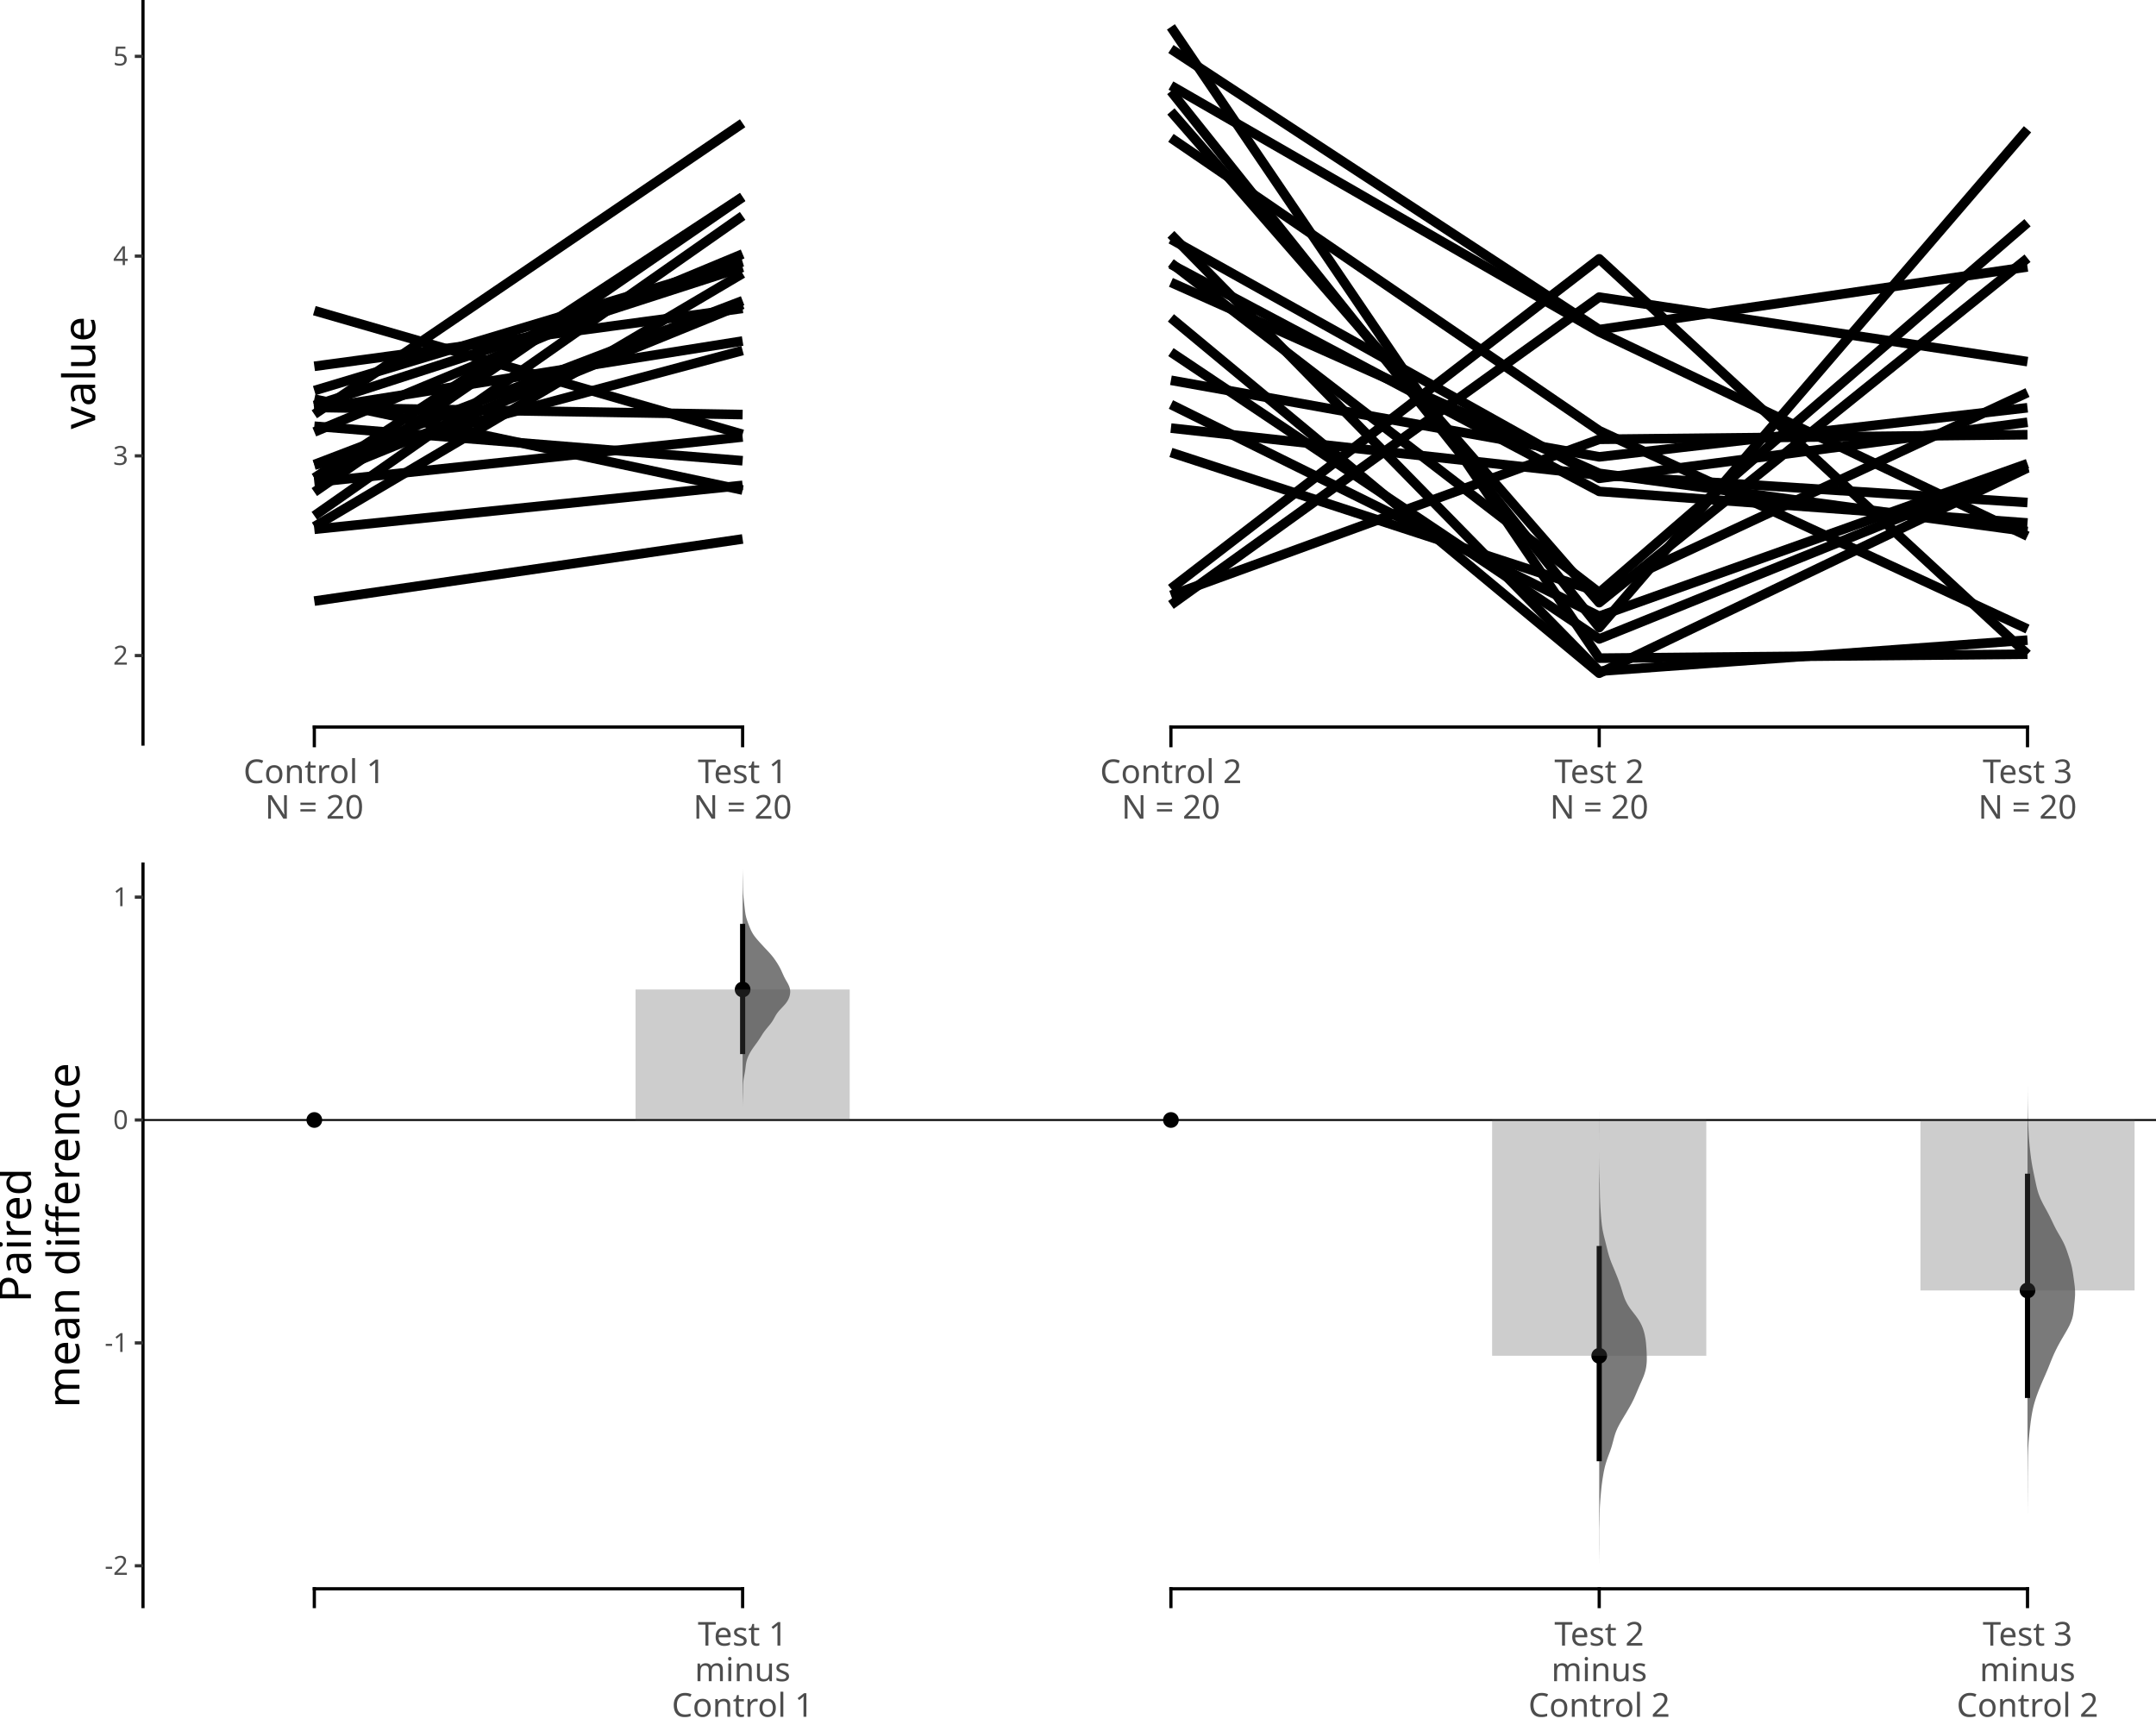
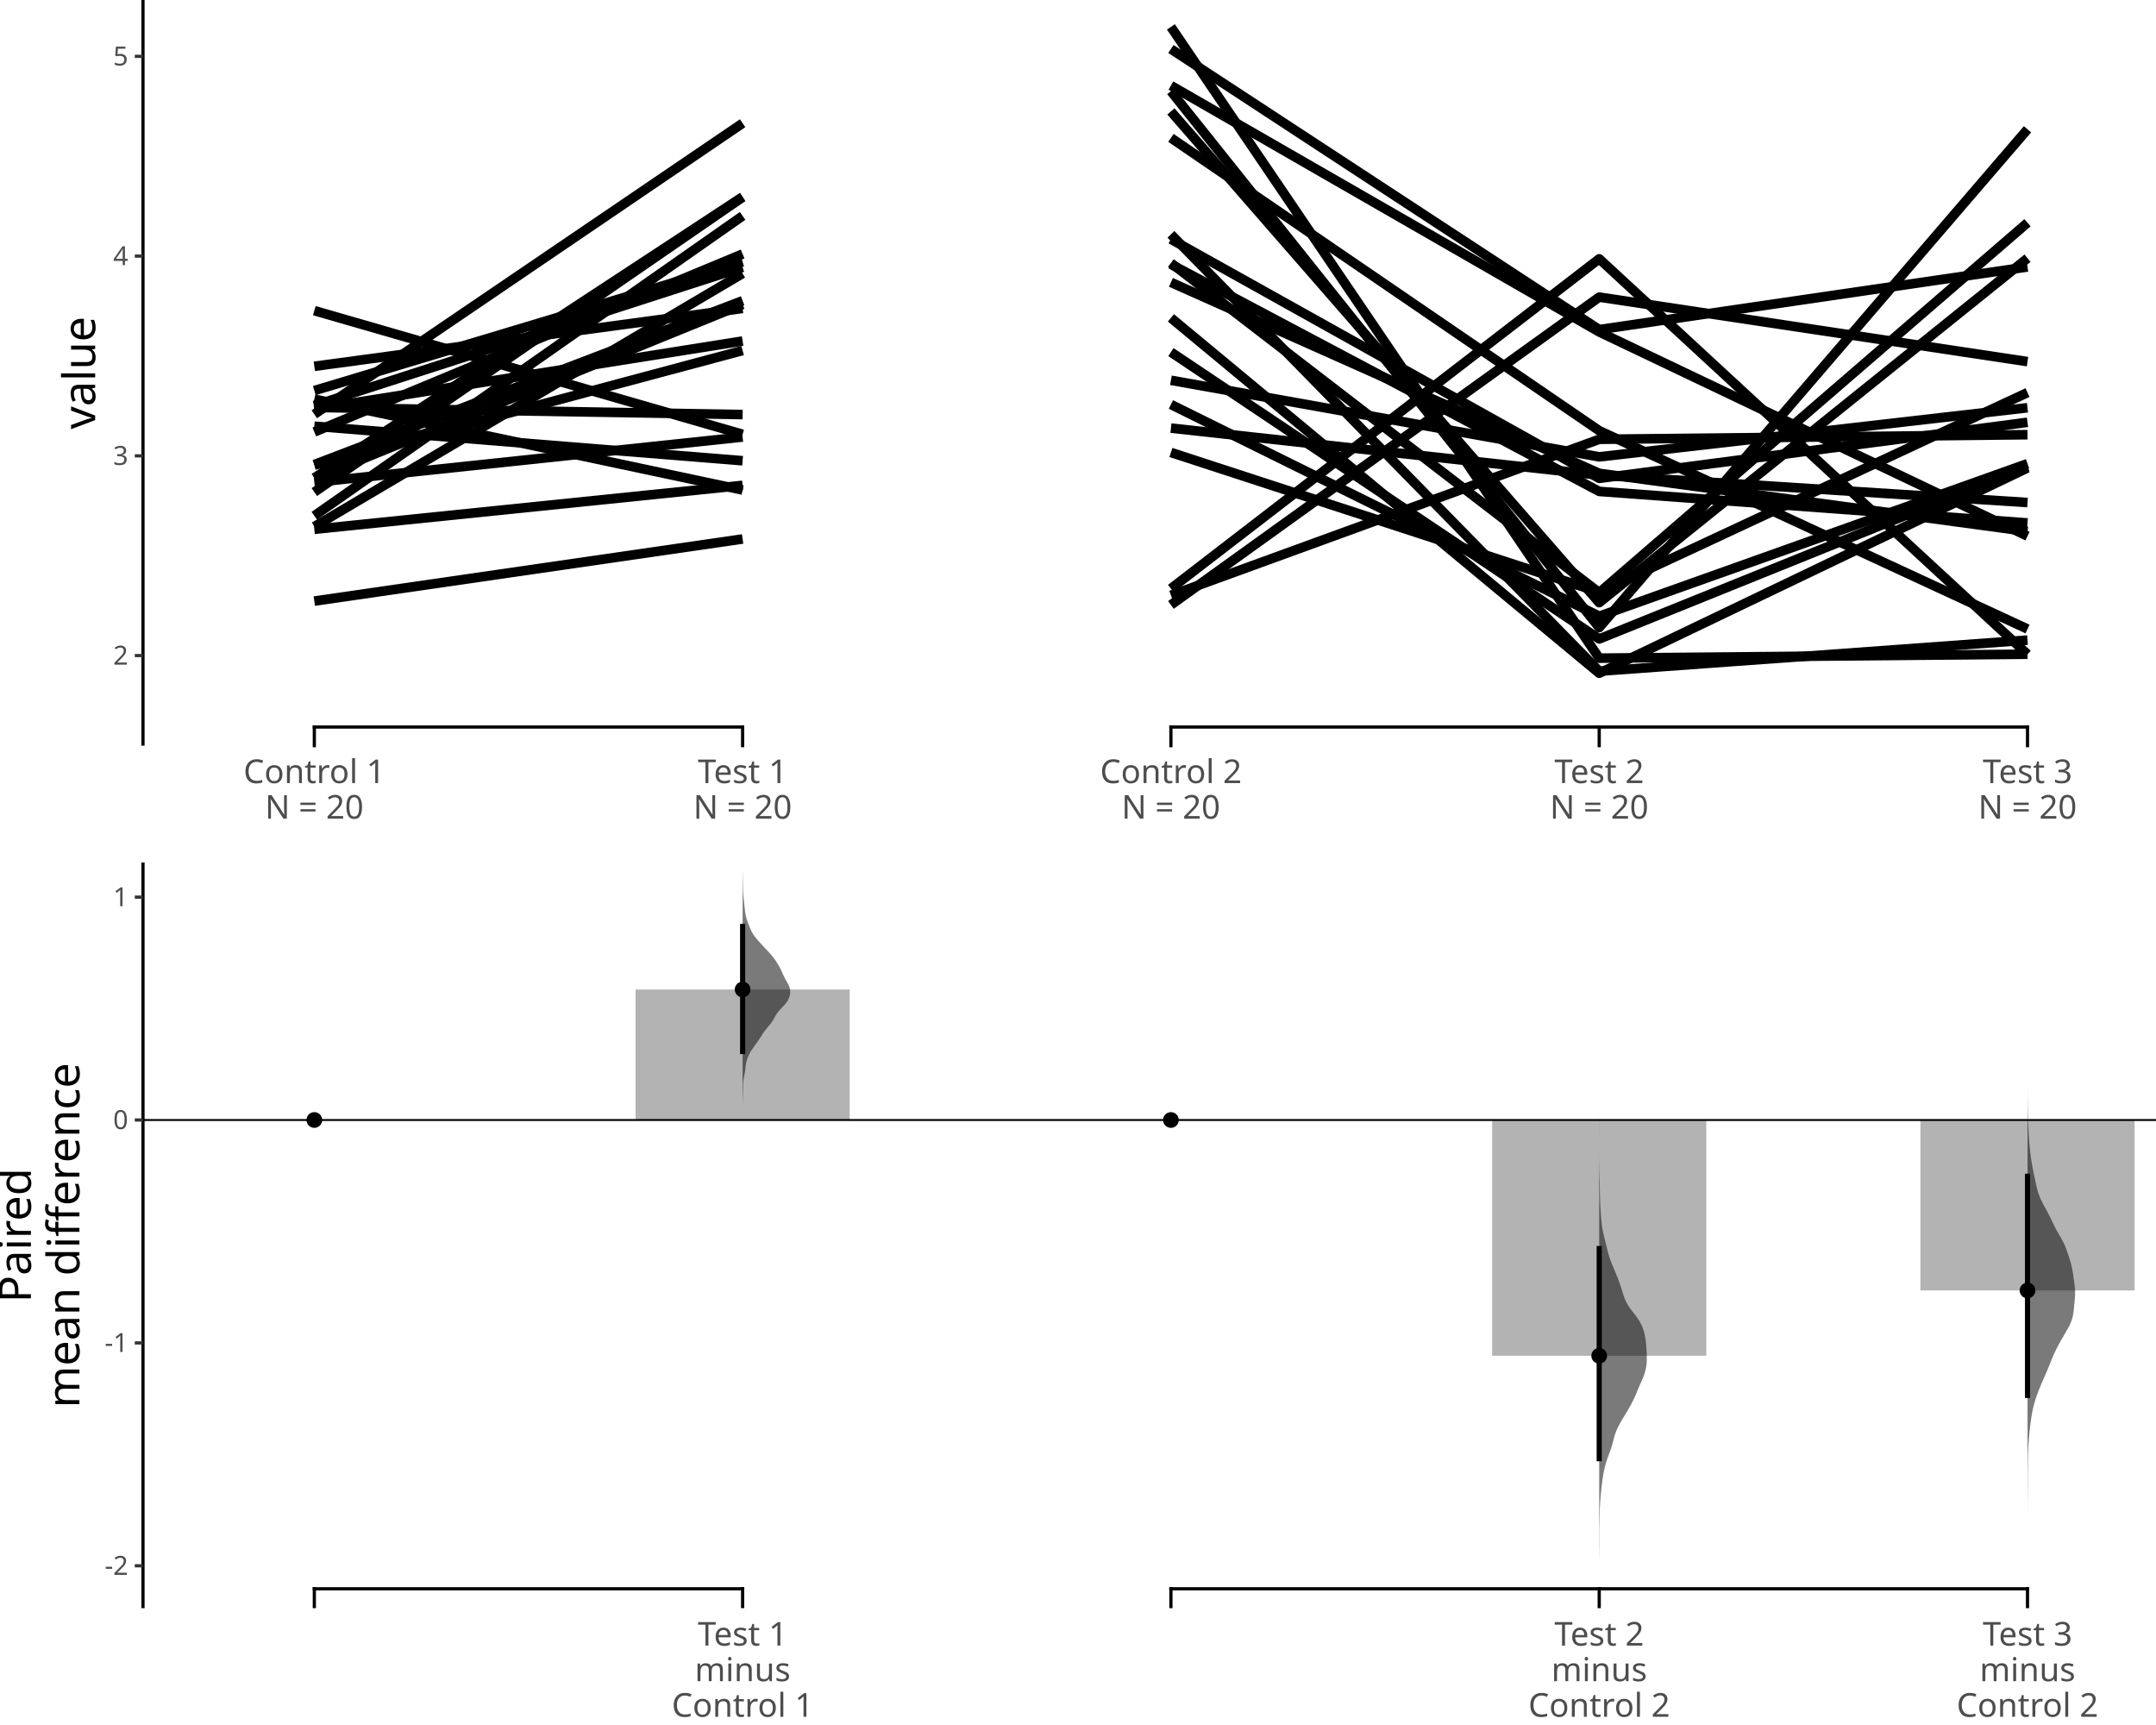
<svg xmlns="http://www.w3.org/2000/svg" class="svglite" data-engine-version="2.0" width="720.00pt" height="576.00pt" viewBox="0 0 720.00 576.00">
  <defs>
    <style type="text/css">
    .svglite line, .svglite polyline, .svglite polygon, .svglite path, .svglite rect, .svglite circle {
      fill: none;
      stroke: #000000;
      stroke-linecap: round;
      stroke-linejoin: round;
      stroke-miterlimit: 10.00;
    }
  </style>
  </defs>
  <rect width="100%" height="100%" style="stroke: none; fill: #FFFFFF;" />
  <defs>
    <clipPath id="cpMC4wMHw3MjAuMDB8MC4wMHw1NzYuMDA=">
      <rect x="0.00" y="0.00" width="720.00" height="576.00" />
    </clipPath>
  </defs>
  <g clip-path="url(#cpMC4wMHw3MjAuMDB8MC4wMHw1NzYuMDA=)">
</g>
  <defs>
    <clipPath id="cpMC4wMHw3MjAuMDB8MC4wMHwyODguMDA=">
      <rect x="0.00" y="0.00" width="720.00" height="288.00" />
    </clipPath>
  </defs>
  <g clip-path="url(#cpMC4wMHw3MjAuMDB8MC4wMHwyODguMDA=)">
    <rect x="-0" y="0.00" width="720.00" height="288.00" style="stroke-width: 1.07; stroke: #FFFFFF; fill: #FFFFFF;" />
  </g>
  <g clip-path="url(#cpMC4wMHw3MjAuMDB8MC4wMHw1NzYuMDA=)">
    <rect x="47.75" y="-0" width="672.25" height="248.99" style="stroke-width: 1.07; stroke: none; fill: #FFFFFF;" />
    <polyline points="104.97,136.59 248.00,113.87 " style="stroke-width: 3.20; stroke-linecap: butt;" />
    <polyline points="104.97,133.28 248.00,163.63 " style="stroke-width: 3.20; stroke-linecap: butt;" />
    <polyline points="104.97,155.12 248.00,100.41 " style="stroke-width: 3.20; stroke-linecap: butt;" />
    <polyline points="104.97,164.31 248.00,65.84 " style="stroke-width: 3.20; stroke-linecap: butt;" />
    <polyline points="104.97,136.05 248.00,138.43 " style="stroke-width: 3.20; stroke-linecap: butt;" />
    <polyline points="104.97,200.71 248.00,179.97 " style="stroke-width: 3.20; stroke-linecap: butt;" />
    <polyline points="104.97,135.40 248.00,89.25 " style="stroke-width: 3.20; stroke-linecap: butt;" />
    <polyline points="104.97,159.58 248.00,65.73 " style="stroke-width: 3.20; stroke-linecap: butt;" />
    <polyline points="104.97,159.79 248.00,101.63 " style="stroke-width: 3.20; stroke-linecap: butt;" />
    <polyline points="104.97,176.73 248.00,162.07 " style="stroke-width: 3.20; stroke-linecap: butt;" />
    <polyline points="104.97,155.31 248.00,117.04 " style="stroke-width: 3.20; stroke-linecap: butt;" />
    <polyline points="104.97,103.73 248.00,145.03 " style="stroke-width: 3.20; stroke-linecap: butt;" />
    <polyline points="104.97,142.32 248.00,153.85 " style="stroke-width: 3.20; stroke-linecap: butt;" />
    <polyline points="104.97,138.33 248.00,41.15 " style="stroke-width: 3.20; stroke-linecap: butt;" />
    <polyline points="104.97,172.23 248.00,72.09 " style="stroke-width: 3.20; stroke-linecap: butt;" />
    <polyline points="104.97,130.42 248.00,87.43 " style="stroke-width: 3.20; stroke-linecap: butt;" />
    <polyline points="104.97,175.85 248.00,91.31 " style="stroke-width: 3.20; stroke-linecap: butt;" />
    <polyline points="104.97,161.05 248.00,145.92 " style="stroke-width: 3.20; stroke-linecap: butt;" />
    <polyline points="104.97,122.31 248.00,102.98 " style="stroke-width: 3.20; stroke-linecap: butt;" />
    <polyline points="104.97,144.24 248.00,84.81 " style="stroke-width: 3.20; stroke-linecap: butt;" />
    <polyline points="391.03,79.87 534.06,159.73 677.09,141.01 " style="stroke-width: 3.20; stroke-linecap: butt;" />
    <polyline points="391.03,46.04 534.06,143.81 677.09,210.04 " style="stroke-width: 3.20; stroke-linecap: butt;" />
    <polyline points="391.03,151.09 534.06,197.73 677.09,131.08 " style="stroke-width: 3.20; stroke-linecap: butt;" />
    <polyline points="391.03,196.55 534.06,86.43 677.09,218.47 " style="stroke-width: 3.20; stroke-linecap: butt;" />
    <polyline points="391.03,198.78 534.06,146.69 677.09,145.15 " style="stroke-width: 3.20; stroke-linecap: butt;" />
    <polyline points="391.03,28.57 534.06,110.84 677.09,179.02 " style="stroke-width: 3.20; stroke-linecap: butt;" />
    <polyline points="391.03,142.95 534.06,158.66 677.09,167.80 " style="stroke-width: 3.20; stroke-linecap: butt;" />
    <polyline points="391.03,87.83 534.06,197.88 677.09,74.37 " style="stroke-width: 3.20; stroke-linecap: butt;" />
    <polyline points="391.03,88.24 534.06,164.09 677.09,174.62 " style="stroke-width: 3.20; stroke-linecap: butt;" />
    <polyline points="391.03,126.98 534.06,152.55 677.09,136.15 " style="stroke-width: 3.20; stroke-linecap: butt;" />
    <polyline points="391.03,78.25 534.06,224.13 677.09,213.74 " style="stroke-width: 3.20; stroke-linecap: butt;" />
    <polyline points="391.03,8.98 534.06,219.77 677.09,218.44 " style="stroke-width: 3.20; stroke-linecap: butt;" />
    <polyline points="391.03,16.36 534.06,110.05 677.09,89.12 " style="stroke-width: 3.20; stroke-linecap: butt;" />
    <polyline points="391.03,37.21 534.06,201.23 677.09,86.22 " style="stroke-width: 3.20; stroke-linecap: butt;" />
    <polyline points="391.03,106.14 534.06,224.80 677.09,156.25 " style="stroke-width: 3.20; stroke-linecap: butt;" />
    <polyline points="391.03,94.29 534.06,158.05 677.09,177.47 " style="stroke-width: 3.20; stroke-linecap: butt;" />
    <polyline points="391.03,135.07 534.06,205.76 677.09,154.82 " style="stroke-width: 3.20; stroke-linecap: butt;" />
    <polyline points="391.03,202.00 534.06,99.21 677.09,120.75 " style="stroke-width: 3.20; stroke-linecap: butt;" />
    <polyline points="391.03,30.44 534.06,209.56 677.09,43.17 " style="stroke-width: 3.20; stroke-linecap: butt;" />
    <polyline points="391.03,117.57 534.06,213.35 677.09,155.66 " style="stroke-width: 3.20; stroke-linecap: butt;" />
    <line x1="104.97" y1="242.77" x2="248.00" y2="242.77" style="stroke-width: 1.07; stroke-linecap: square;" />
    <line x1="391.03" y1="242.77" x2="677.09" y2="242.77" style="stroke-width: 1.07; stroke-linecap: square;" />
    <line x1="104.97" y1="242.77" x2="104.97" y2="248.99" style="stroke-width: 1.07; stroke-linecap: square;" />
    <line x1="248.00" y1="242.77" x2="248.00" y2="248.99" style="stroke-width: 1.07; stroke-linecap: square;" />
    <line x1="391.03" y1="242.77" x2="391.03" y2="248.99" style="stroke-width: 1.07; stroke-linecap: square;" />
    <line x1="534.06" y1="242.77" x2="534.06" y2="248.99" style="stroke-width: 1.07; stroke-linecap: square;" />
    <line x1="677.09" y1="242.77" x2="677.09" y2="248.99" style="stroke-width: 1.07; stroke-linecap: square;" />
    <polyline points="47.75,248.99 47.75,0.00 " style="stroke-width: 1.07; stroke-linecap: butt;" />
    <text x="42.82" y="221.93" text-anchor="end" style="font-size: 8.80px; fill: #4D4D4D; font-family: sans;" textLength="4.89px" lengthAdjust="spacingAndGlyphs">2</text>
    <text x="42.82" y="155.24" text-anchor="end" style="font-size: 8.80px; fill: #4D4D4D; font-family: sans;" textLength="4.89px" lengthAdjust="spacingAndGlyphs">3</text>
    <text x="42.82" y="88.54" text-anchor="end" style="font-size: 8.80px; fill: #4D4D4D; font-family: sans;" textLength="4.89px" lengthAdjust="spacingAndGlyphs">4</text>
    <text x="42.82" y="21.85" text-anchor="end" style="font-size: 8.80px; fill: #4D4D4D; font-family: sans;" textLength="4.89px" lengthAdjust="spacingAndGlyphs">5</text>
    <polyline points="45.01,218.90 47.75,218.90 " style="stroke-width: 1.07; stroke: #333333; stroke-linecap: butt;" />
    <polyline points="45.01,152.21 47.75,152.21 " style="stroke-width: 1.07; stroke: #333333; stroke-linecap: butt;" />
    <polyline points="45.01,85.52 47.75,85.52 " style="stroke-width: 1.07; stroke: #333333; stroke-linecap: butt;" />
    <polyline points="45.01,18.82 47.75,18.82 " style="stroke-width: 1.07; stroke: #333333; stroke-linecap: butt;" />
    <text x="104.97" y="261.49" text-anchor="middle" style="font-size: 11.00px; fill: #4D4D4D; font-family: sans;" textLength="44.64px" lengthAdjust="spacingAndGlyphs">Control 1</text>
    <text x="104.97" y="273.37" text-anchor="middle" style="font-size: 11.00px; fill: #4D4D4D; font-family: sans;" textLength="32.72px" lengthAdjust="spacingAndGlyphs">N = 20</text>
    <text x="248.00" y="261.49" text-anchor="middle" style="font-size: 11.00px; fill: #4D4D4D; font-family: sans;" textLength="30.57px" lengthAdjust="spacingAndGlyphs">Test 1</text>
    <text x="248.00" y="273.37" text-anchor="middle" style="font-size: 11.00px; fill: #4D4D4D; font-family: sans;" textLength="32.72px" lengthAdjust="spacingAndGlyphs">N = 20</text>
    <text x="391.03" y="261.49" text-anchor="middle" style="font-size: 11.00px; fill: #4D4D4D; font-family: sans;" textLength="44.64px" lengthAdjust="spacingAndGlyphs">Control 2</text>
    <text x="391.03" y="273.37" text-anchor="middle" style="font-size: 11.00px; fill: #4D4D4D; font-family: sans;" textLength="32.72px" lengthAdjust="spacingAndGlyphs">N = 20</text>
    <text x="534.06" y="261.49" text-anchor="middle" style="font-size: 11.00px; fill: #4D4D4D; font-family: sans;" textLength="30.57px" lengthAdjust="spacingAndGlyphs">Test 2</text>
    <text x="534.06" y="273.37" text-anchor="middle" style="font-size: 11.00px; fill: #4D4D4D; font-family: sans;" textLength="32.72px" lengthAdjust="spacingAndGlyphs">N = 20</text>
    <text x="677.09" y="261.49" text-anchor="middle" style="font-size: 11.00px; fill: #4D4D4D; font-family: sans;" textLength="30.57px" lengthAdjust="spacingAndGlyphs">Test 3</text>
    <text x="677.09" y="273.37" text-anchor="middle" style="font-size: 11.00px; fill: #4D4D4D; font-family: sans;" textLength="32.72px" lengthAdjust="spacingAndGlyphs">N = 20</text>
    <text transform="translate(31.78,124.50) rotate(-90)" text-anchor="middle" style="font-size: 15.00px; font-family: sans;" textLength="35.87px" lengthAdjust="spacingAndGlyphs">value</text>
  </g>
  <defs>
    <clipPath id="cpMC4wMHw3MjAuMDB8Mjg4LjAwfDU3Ni4wMA==">
      <rect x="0.00" y="288.00" width="720.00" height="288.00" />
    </clipPath>
  </defs>
  <g clip-path="url(#cpMC4wMHw3MjAuMDB8Mjg4LjAwfDU3Ni4wMA==)">
    <rect x="0.00" y="288.00" width="720.00" height="288.00" style="stroke-width: 1.07; stroke: #FFFFFF; fill: #FFFFFF;" />
  </g>
  <g clip-path="url(#cpMC4wMHw3MjAuMDB8MC4wMHw1NzYuMDA=)">
</g>
  <defs>
    <clipPath id="cpNDcuNzV8NzIwLjAwfDI4OC4wMHw1MzYuOTk=">
      <rect x="47.75" y="288.00" width="672.25" height="248.99" />
    </clipPath>
  </defs>
  <g clip-path="url(#cpNDcuNzV8NzIwLjAwfDI4OC4wMHw1MzYuOTk=)">
    <rect x="47.75" y="288.00" width="672.25" height="248.99" style="stroke-width: 1.07; stroke: none; fill: #FFFFFF;" />
    <polygon points="248.00,371.42 248.00,371.26 248.00,371.10 248.00,370.93 248.00,370.77 248.00,370.61 248.00,370.44 248.00,370.28 248.00,370.12 248.00,369.95 248.00,369.79 248.00,369.63 248.00,369.46 248.01,369.30 248.01,369.14 248.01,368.97 248.01,368.81 248.01,368.65 248.02,368.48 248.02,368.32 248.02,368.16 248.03,367.99 248.03,367.83 248.04,367.67 248.04,367.50 248.04,367.34 248.05,367.18 248.05,367.02 248.06,366.85 248.06,366.69 248.07,366.53 248.08,366.36 248.08,366.20 248.09,366.04 248.09,365.87 248.10,365.71 248.10,365.55 248.11,365.38 248.11,365.22 248.12,365.06 248.12,364.89 248.13,364.73 248.13,364.57 248.13,364.40 248.14,364.24 248.14,364.08 248.14,363.91 248.15,363.75 248.15,363.59 248.15,363.42 248.15,363.26 248.16,363.10 248.16,362.93 248.16,362.77 248.17,362.61 248.17,362.44 248.18,362.28 248.18,362.12 248.19,361.95 248.20,361.79 248.21,361.63 248.22,361.46 248.23,361.30 248.25,361.14 248.26,360.97 248.28,360.81 248.30,360.65 248.32,360.49 248.34,360.32 248.37,360.16 248.39,360.00 248.42,359.83 248.45,359.67 248.48,359.51 248.51,359.34 248.54,359.18 248.57,359.02 248.60,358.85 248.63,358.69 248.66,358.53 248.69,358.36 248.72,358.20 248.75,358.04 248.78,357.87 248.80,357.71 248.83,357.55 248.86,357.38 248.88,357.22 248.90,357.06 248.92,356.89 248.94,356.73 248.96,356.57 248.98,356.40 249.00,356.24 249.02,356.08 249.04,355.91 249.06,355.75 249.08,355.59 249.11,355.42 249.13,355.26 249.16,355.10 249.19,354.93 249.22,354.77 249.25,354.61 249.29,354.44 249.33,354.28 249.37,354.12 249.42,353.95 249.47,353.79 249.52,353.63 249.58,353.47 249.64,353.30 249.70,353.14 249.77,352.98 249.84,352.81 249.91,352.65 249.98,352.49 250.06,352.32 250.14,352.16 250.22,352.00 250.31,351.83 250.40,351.67 250.49,351.51 250.58,351.34 250.68,351.18 250.77,351.02 250.87,350.85 250.98,350.69 251.08,350.53 251.19,350.36 251.30,350.20 251.41,350.04 251.53,349.87 251.64,349.71 251.76,349.55 251.88,349.38 252.00,349.22 252.11,349.06 252.23,348.89 252.35,348.73 252.47,348.57 252.59,348.40 252.71,348.24 252.83,348.08 252.94,347.91 253.06,347.75 253.17,347.59 253.28,347.42 253.39,347.26 253.50,347.10 253.61,346.93 253.72,346.77 253.82,346.61 253.92,346.45 254.03,346.28 254.13,346.12 254.23,345.96 254.33,345.79 254.43,345.63 254.54,345.47 254.64,345.30 254.75,345.14 254.86,344.98 254.97,344.81 255.09,344.65 255.20,344.49 255.32,344.32 255.45,344.16 255.57,344.00 255.70,343.83 255.83,343.67 255.96,343.51 256.10,343.34 256.23,343.18 256.37,343.02 256.50,342.85 256.64,342.69 256.78,342.53 256.91,342.36 257.05,342.20 257.18,342.04 257.31,341.87 257.43,341.71 257.55,341.55 257.67,341.38 257.78,341.22 257.90,341.06 258.00,340.89 258.10,340.73 258.20,340.57 258.30,340.40 258.39,340.24 258.48,340.08 258.57,339.91 258.66,339.75 258.75,339.59 258.84,339.43 258.93,339.26 259.03,339.10 259.13,338.94 259.23,338.77 259.33,338.61 259.45,338.45 259.56,338.28 259.68,338.12 259.81,337.96 259.94,337.79 260.08,337.63 260.22,337.47 260.36,337.30 260.51,337.14 260.66,336.98 260.82,336.81 260.97,336.65 261.12,336.49 261.28,336.32 261.43,336.16 261.58,336.00 261.73,335.83 261.88,335.67 262.03,335.51 262.17,335.34 262.30,335.18 262.43,335.02 262.56,334.85 262.68,334.69 262.79,334.53 262.90,334.36 263.00,334.20 263.09,334.04 263.18,333.87 263.27,333.71 263.34,333.55 263.41,333.38 263.48,333.22 263.54,333.06 263.60,332.89 263.65,332.73 263.69,332.57 263.73,332.41 263.77,332.24 263.80,332.08 263.83,331.92 263.85,331.75 263.87,331.59 263.88,331.43 263.89,331.26 263.89,331.10 263.89,330.94 263.88,330.77 263.86,330.61 263.84,330.45 263.81,330.28 263.78,330.12 263.74,329.96 263.69,329.79 263.64,329.63 263.58,329.47 263.52,329.30 263.45,329.14 263.38,328.98 263.30,328.81 263.22,328.65 263.14,328.49 263.05,328.32 262.96,328.16 262.87,328.00 262.77,327.83 262.68,327.67 262.59,327.51 262.49,327.34 262.40,327.18 262.31,327.02 262.22,326.85 262.14,326.69 262.05,326.53 261.97,326.36 261.88,326.20 261.80,326.04 261.73,325.88 261.65,325.71 261.58,325.55 261.50,325.39 261.43,325.22 261.36,325.06 261.28,324.90 261.21,324.73 261.14,324.57 261.06,324.41 260.99,324.24 260.91,324.08 260.84,323.92 260.76,323.75 260.68,323.59 260.60,323.43 260.51,323.26 260.43,323.10 260.34,322.94 260.25,322.77 260.16,322.61 260.06,322.45 259.97,322.28 259.87,322.12 259.77,321.96 259.67,321.79 259.57,321.63 259.47,321.47 259.36,321.30 259.25,321.14 259.15,320.98 259.04,320.81 258.93,320.65 258.81,320.49 258.70,320.32 258.58,320.16 258.46,320.00 258.34,319.83 258.22,319.67 258.09,319.51 257.96,319.34 257.83,319.18 257.70,319.02 257.56,318.86 257.42,318.69 257.28,318.53 257.14,318.37 256.99,318.20 256.84,318.04 256.69,317.88 256.54,317.71 256.39,317.55 256.24,317.39 256.08,317.22 255.93,317.06 255.77,316.90 255.62,316.73 255.47,316.57 255.31,316.41 255.16,316.24 255.01,316.08 254.86,315.92 254.71,315.75 254.56,315.59 254.41,315.43 254.26,315.26 254.11,315.10 253.96,314.94 253.81,314.77 253.66,314.61 253.52,314.45 253.37,314.28 253.23,314.12 253.08,313.96 252.94,313.79 252.80,313.63 252.67,313.47 252.53,313.30 252.40,313.14 252.27,312.98 252.14,312.81 252.02,312.65 251.90,312.49 251.78,312.32 251.67,312.16 251.56,312.00 251.46,311.84 251.35,311.67 251.26,311.51 251.17,311.35 251.08,311.18 250.99,311.02 250.91,310.86 250.83,310.69 250.75,310.53 250.68,310.37 250.61,310.20 250.54,310.04 250.47,309.88 250.40,309.71 250.34,309.55 250.27,309.39 250.21,309.22 250.14,309.06 250.08,308.90 250.02,308.73 249.96,308.57 249.89,308.41 249.83,308.24 249.77,308.08 249.71,307.92 249.65,307.75 249.59,307.59 249.54,307.43 249.48,307.26 249.43,307.10 249.38,306.94 249.33,306.77 249.28,306.61 249.23,306.45 249.19,306.28 249.15,306.12 249.11,305.96 249.07,305.79 249.04,305.63 249.00,305.47 248.97,305.30 248.94,305.14 248.92,304.98 248.89,304.82 248.87,304.65 248.84,304.49 248.82,304.33 248.80,304.16 248.78,304.00 248.76,303.84 248.74,303.67 248.72,303.51 248.70,303.35 248.68,303.18 248.67,303.02 248.65,302.86 248.63,302.69 248.61,302.53 248.59,302.37 248.57,302.20 248.56,302.04 248.54,301.88 248.52,301.71 248.50,301.55 248.48,301.39 248.47,301.22 248.45,301.06 248.43,300.90 248.41,300.73 248.40,300.57 248.38,300.41 248.36,300.24 248.35,300.08 248.33,299.92 248.31,299.75 248.30,299.59 248.29,299.43 248.27,299.26 248.26,299.10 248.25,298.94 248.23,298.77 248.22,298.61 248.21,298.45 248.20,298.29 248.19,298.12 248.18,297.96 248.18,297.80 248.17,297.63 248.16,297.47 248.16,297.31 248.15,297.14 248.14,296.98 248.14,296.82 248.14,296.65 248.13,296.49 248.13,296.33 248.12,296.16 248.12,296.00 248.12,295.84 248.12,295.67 248.11,295.51 248.11,295.35 248.11,295.18 248.10,295.02 248.10,294.86 248.10,294.69 248.10,294.53 248.09,294.37 248.09,294.20 248.09,294.04 248.08,293.88 248.08,293.71 248.07,293.55 248.07,293.39 248.07,293.22 248.06,293.06 248.06,292.90 248.05,292.73 248.05,292.57 248.05,292.41 248.04,292.24 248.04,292.08 248.03,291.92 248.03,291.75 248.03,291.59 248.02,291.43 248.02,291.27 248.02,291.10 248.01,290.94 248.01,290.78 248.01,290.61 248.01,290.45 248.01,290.29 248.00,290.12 248.00,289.96 248.00,289.80 248.00,289.63 248.00,289.47 248.00,289.31 248.00,289.14 248.00,288.98 248.00,288.82 248.00,288.65 248.00,288.49 248.00,288.33 248.00,288.16 248.00,288.00 " style="stroke-width: 0.75; stroke: none; fill: #595959; fill-opacity: 0.80;" />
    <polygon points="534.06,525.13 534.06,524.82 534.06,524.52 534.06,524.21 534.06,523.90 534.06,523.59 534.06,523.28 534.06,522.97 534.06,522.66 534.06,522.35 534.06,522.04 534.07,521.73 534.07,521.42 534.07,521.11 534.07,520.80 534.07,520.50 534.08,520.19 534.08,519.88 534.08,519.57 534.08,519.26 534.09,518.95 534.09,518.64 534.09,518.33 534.10,518.02 534.10,517.71 534.10,517.40 534.11,517.09 534.11,516.79 534.11,516.48 534.11,516.17 534.12,515.86 534.12,515.55 534.12,515.24 534.12,514.93 534.12,514.62 534.12,514.31 534.12,514.00 534.12,513.69 534.12,513.38 534.12,513.07 534.12,512.77 534.12,512.46 534.12,512.15 534.12,511.84 534.12,511.53 534.12,511.22 534.12,510.91 534.13,510.60 534.13,510.29 534.14,509.98 534.14,509.67 534.15,509.36 534.16,509.05 534.16,508.75 534.17,508.44 534.17,508.13 534.18,507.82 534.19,507.51 534.19,507.20 534.20,506.89 534.20,506.58 534.21,506.27 534.21,505.96 534.22,505.65 534.22,505.34 534.23,505.03 534.24,504.73 534.24,504.42 534.25,504.11 534.26,503.80 534.27,503.49 534.29,503.18 534.30,502.87 534.32,502.56 534.34,502.25 534.36,501.94 534.38,501.63 534.40,501.32 534.42,501.02 534.45,500.71 534.47,500.40 534.50,500.09 534.52,499.78 534.55,499.47 534.58,499.16 534.60,498.85 534.63,498.54 534.66,498.23 534.69,497.92 534.72,497.61 534.75,497.30 534.78,497.00 534.81,496.69 534.85,496.38 534.88,496.07 534.92,495.76 534.96,495.45 535.00,495.14 535.04,494.83 535.08,494.52 535.13,494.21 535.17,493.90 535.22,493.59 535.27,493.28 535.32,492.98 535.37,492.67 535.42,492.36 535.48,492.05 535.53,491.74 535.59,491.43 535.66,491.12 535.72,490.81 535.79,490.50 535.86,490.19 535.93,489.88 536.01,489.57 536.09,489.27 536.18,488.96 536.27,488.65 536.36,488.34 536.46,488.03 536.56,487.72 536.66,487.41 536.77,487.10 536.88,486.79 536.99,486.48 537.11,486.17 537.22,485.86 537.34,485.55 537.45,485.25 537.56,484.94 537.68,484.63 537.79,484.32 537.89,484.01 538.00,483.70 538.10,483.39 538.19,483.08 538.29,482.77 538.37,482.46 538.46,482.15 538.54,481.84 538.63,481.53 538.71,481.23 538.79,480.92 538.87,480.61 538.95,480.30 539.04,479.99 539.12,479.68 539.22,479.37 539.31,479.06 539.42,478.75 539.52,478.44 539.64,478.13 539.76,477.82 539.89,477.51 540.02,477.21 540.16,476.90 540.31,476.59 540.47,476.28 540.63,475.97 540.79,475.66 540.96,475.35 541.13,475.04 541.31,474.73 541.49,474.42 541.67,474.11 541.86,473.80 542.04,473.50 542.23,473.19 542.41,472.88 542.60,472.57 542.79,472.26 542.97,471.95 543.16,471.64 543.34,471.33 543.52,471.02 543.70,470.71 543.88,470.40 544.06,470.09 544.24,469.78 544.41,469.48 544.58,469.17 544.75,468.86 544.91,468.55 545.07,468.24 545.23,467.93 545.38,467.62 545.53,467.31 545.68,467.00 545.82,466.69 545.96,466.38 546.10,466.07 546.23,465.76 546.36,465.46 546.49,465.15 546.62,464.84 546.75,464.53 546.88,464.22 547.01,463.91 547.14,463.60 547.27,463.29 547.41,462.98 547.54,462.67 547.68,462.36 547.81,462.05 547.95,461.75 548.09,461.44 548.22,461.13 548.36,460.82 548.49,460.51 548.62,460.20 548.75,459.89 548.87,459.58 548.99,459.27 549.10,458.96 549.20,458.65 549.30,458.34 549.39,458.03 549.48,457.73 549.55,457.42 549.62,457.11 549.68,456.80 549.74,456.49 549.78,456.18 549.82,455.87 549.86,455.56 549.89,455.25 549.91,454.94 549.93,454.63 549.94,454.32 549.95,454.01 549.95,453.71 549.95,453.40 549.95,453.09 549.94,452.78 549.93,452.47 549.92,452.16 549.91,451.85 549.90,451.54 549.88,451.23 549.86,450.92 549.85,450.61 549.83,450.30 549.81,449.99 549.78,449.69 549.76,449.38 549.74,449.07 549.71,448.76 549.68,448.45 549.65,448.14 549.61,447.83 549.57,447.52 549.53,447.21 549.48,446.90 549.43,446.59 549.37,446.28 549.31,445.98 549.25,445.67 549.18,445.36 549.10,445.05 549.02,444.74 548.93,444.43 548.83,444.12 548.73,443.81 548.62,443.50 548.50,443.19 548.37,442.88 548.24,442.57 548.09,442.26 547.94,441.96 547.78,441.65 547.60,441.34 547.42,441.03 547.22,440.72 547.02,440.41 546.81,440.10 546.58,439.79 546.36,439.48 546.12,439.17 545.89,438.86 545.65,438.55 545.41,438.24 545.17,437.94 544.93,437.63 544.70,437.32 544.47,437.01 544.25,436.70 544.04,436.39 543.84,436.08 543.65,435.77 543.46,435.46 543.29,435.15 543.13,434.84 542.98,434.53 542.83,434.23 542.70,433.92 542.57,433.61 542.45,433.30 542.34,432.99 542.23,432.68 542.13,432.37 542.03,432.06 541.93,431.75 541.84,431.44 541.74,431.13 541.65,430.82 541.55,430.51 541.45,430.21 541.36,429.90 541.26,429.59 541.15,429.28 541.05,428.97 540.94,428.66 540.83,428.35 540.72,428.04 540.61,427.73 540.49,427.42 540.38,427.11 540.26,426.80 540.14,426.49 540.02,426.19 539.89,425.88 539.77,425.57 539.64,425.26 539.51,424.95 539.39,424.64 539.26,424.33 539.13,424.02 539.00,423.71 538.87,423.40 538.74,423.09 538.61,422.78 538.48,422.47 538.35,422.17 538.23,421.86 538.10,421.55 537.98,421.24 537.87,420.93 537.75,420.62 537.65,420.31 537.54,420.00 537.44,419.69 537.34,419.38 537.25,419.07 537.16,418.76 537.08,418.46 536.99,418.15 536.91,417.84 536.83,417.53 536.76,417.22 536.68,416.91 536.61,416.60 536.53,416.29 536.45,415.98 536.38,415.67 536.30,415.36 536.22,415.05 536.15,414.74 536.07,414.44 535.99,414.13 535.91,413.82 535.83,413.51 535.75,413.20 535.68,412.89 535.60,412.58 535.53,412.27 535.46,411.96 535.39,411.65 535.33,411.34 535.26,411.03 535.20,410.72 535.15,410.42 535.10,410.11 535.05,409.80 535.01,409.49 534.96,409.18 534.93,408.87 534.89,408.56 534.86,408.25 534.82,407.94 534.79,407.63 534.77,407.32 534.74,407.01 534.71,406.71 534.69,406.40 534.66,406.09 534.64,405.78 534.62,405.47 534.60,405.16 534.57,404.85 534.55,404.54 534.53,404.23 534.51,403.92 534.49,403.61 534.47,403.30 534.45,402.99 534.44,402.69 534.42,402.38 534.40,402.07 534.39,401.76 534.37,401.45 534.36,401.14 534.35,400.83 534.34,400.52 534.33,400.21 534.32,399.90 534.31,399.59 534.31,399.28 534.30,398.97 534.29,398.67 534.29,398.36 534.28,398.05 534.28,397.74 534.27,397.43 534.27,397.12 534.26,396.81 534.26,396.50 534.25,396.19 534.25,395.88 534.24,395.57 534.24,395.26 534.23,394.96 534.22,394.65 534.21,394.34 534.21,394.03 534.20,393.72 534.19,393.41 534.18,393.10 534.17,392.79 534.17,392.48 534.16,392.17 534.15,391.86 534.14,391.55 534.14,391.24 534.13,390.94 534.12,390.63 534.12,390.32 534.11,390.01 534.11,389.70 534.10,389.39 534.10,389.08 534.09,388.77 534.09,388.46 534.09,388.15 534.08,387.84 534.08,387.53 534.08,387.22 534.07,386.92 534.07,386.61 534.07,386.30 534.07,385.99 534.07,385.68 534.07,385.37 534.07,385.06 534.06,384.75 534.06,384.44 534.06,384.13 534.06,383.82 534.06,383.51 534.06,383.20 534.06,382.90 534.06,382.59 534.06,382.28 534.06,381.97 534.06,381.66 534.06,381.35 534.06,381.04 534.06,380.73 534.07,380.42 534.07,380.11 534.07,379.80 534.07,379.49 534.07,379.19 534.07,378.88 534.07,378.57 534.07,378.26 534.08,377.95 534.08,377.64 534.08,377.33 534.08,377.02 534.08,376.71 534.08,376.40 534.08,376.09 534.08,375.78 534.08,375.47 534.08,375.17 534.08,374.86 534.08,374.55 534.08,374.24 534.07,373.93 534.07,373.62 534.07,373.31 534.07,373.00 534.07,372.69 534.07,372.38 534.07,372.07 534.07,371.76 534.07,371.45 534.06,371.15 534.06,370.84 534.06,370.53 534.06,370.22 534.06,369.91 534.06,369.60 534.06,369.29 534.06,368.98 534.06,368.67 534.06,368.36 534.06,368.05 534.06,367.74 534.06,367.44 534.06,367.13 " style="stroke-width: 0.75; stroke: none; fill: #595959; fill-opacity: 0.80;" />
    <polygon points="677.09,508.85 677.09,508.56 677.09,508.27 677.09,507.98 677.09,507.69 677.09,507.39 677.09,507.10 677.09,506.81 677.09,506.52 677.09,506.22 677.09,505.93 677.09,505.64 677.09,505.35 677.10,505.06 677.10,504.76 677.10,504.47 677.10,504.18 677.10,503.89 677.10,503.59 677.10,503.30 677.10,503.01 677.11,502.72 677.11,502.42 677.11,502.13 677.11,501.84 677.11,501.55 677.12,501.26 677.12,500.96 677.12,500.67 677.12,500.38 677.12,500.09 677.13,499.79 677.13,499.50 677.13,499.21 677.13,498.92 677.13,498.62 677.14,498.33 677.14,498.04 677.14,497.75 677.14,497.46 677.14,497.16 677.14,496.87 677.15,496.58 677.15,496.29 677.15,495.99 677.15,495.70 677.15,495.41 677.15,495.12 677.15,494.83 677.15,494.53 677.16,494.24 677.16,493.95 677.16,493.66 677.16,493.36 677.16,493.07 677.16,492.78 677.17,492.49 677.17,492.19 677.17,491.90 677.17,491.61 677.18,491.32 677.18,491.03 677.18,490.73 677.19,490.44 677.19,490.15 677.19,489.86 677.20,489.56 677.20,489.27 677.20,488.98 677.21,488.69 677.21,488.40 677.21,488.10 677.22,487.81 677.22,487.52 677.22,487.23 677.23,486.93 677.23,486.64 677.24,486.35 677.24,486.06 677.25,485.76 677.26,485.47 677.27,485.18 677.27,484.89 677.28,484.60 677.29,484.30 677.31,484.01 677.32,483.72 677.33,483.43 677.35,483.13 677.36,482.84 677.38,482.55 677.40,482.26 677.42,481.97 677.44,481.67 677.46,481.38 677.49,481.09 677.51,480.80 677.54,480.50 677.56,480.21 677.59,479.92 677.62,479.63 677.64,479.33 677.67,479.04 677.70,478.75 677.73,478.46 677.76,478.17 677.79,477.87 677.82,477.58 677.86,477.29 677.89,477.00 677.92,476.70 677.96,476.41 677.99,476.12 678.03,475.83 678.06,475.53 678.10,475.24 678.14,474.95 678.17,474.66 678.21,474.37 678.26,474.07 678.30,473.78 678.34,473.49 678.39,473.20 678.43,472.90 678.48,472.61 678.53,472.32 678.58,472.03 678.63,471.74 678.69,471.44 678.75,471.15 678.81,470.86 678.87,470.57 678.93,470.27 679.00,469.98 679.07,469.69 679.14,469.40 679.22,469.10 679.30,468.81 679.38,468.52 679.46,468.23 679.55,467.94 679.64,467.64 679.73,467.35 679.82,467.06 679.92,466.77 680.02,466.47 680.12,466.18 680.22,465.89 680.33,465.60 680.44,465.31 680.55,465.01 680.66,464.72 680.77,464.43 680.89,464.14 681.00,463.84 681.12,463.55 681.24,463.26 681.36,462.97 681.48,462.67 681.60,462.38 681.73,462.09 681.85,461.80 681.98,461.51 682.10,461.21 682.23,460.92 682.36,460.63 682.49,460.34 682.62,460.04 682.74,459.75 682.87,459.46 683.00,459.17 683.13,458.88 683.25,458.58 683.38,458.29 683.50,458.00 683.63,457.71 683.75,457.41 683.87,457.12 683.99,456.83 684.11,456.54 684.23,456.24 684.34,455.95 684.46,455.66 684.58,455.37 684.69,455.08 684.81,454.78 684.93,454.49 685.05,454.20 685.17,453.91 685.29,453.61 685.41,453.32 685.53,453.03 685.66,452.74 685.79,452.44 685.92,452.15 686.05,451.86 686.19,451.57 686.33,451.28 686.47,450.98 686.61,450.69 686.76,450.40 686.90,450.11 687.05,449.81 687.21,449.52 687.36,449.23 687.52,448.94 687.68,448.65 687.84,448.35 688.00,448.06 688.17,447.77 688.34,447.48 688.50,447.18 688.67,446.89 688.85,446.60 689.02,446.31 689.19,446.01 689.36,445.72 689.53,445.43 689.70,445.14 689.87,444.85 690.04,444.55 690.21,444.26 690.37,443.97 690.53,443.68 690.69,443.38 690.84,443.09 690.99,442.80 691.14,442.51 691.27,442.22 691.40,441.92 691.53,441.63 691.65,441.34 691.76,441.05 691.86,440.75 691.96,440.46 692.04,440.17 692.12,439.88 692.19,439.58 692.26,439.29 692.31,439.00 692.36,438.71 692.41,438.42 692.45,438.12 692.49,437.83 692.52,437.54 692.55,437.25 692.58,436.95 692.61,436.66 692.64,436.37 692.66,436.08 692.69,435.78 692.72,435.49 692.75,435.20 692.78,434.91 692.81,434.62 692.84,434.32 692.86,434.03 692.89,433.74 692.91,433.45 692.93,433.15 692.95,432.86 692.97,432.57 692.98,432.28 692.98,431.99 692.98,431.69 692.98,431.40 692.97,431.11 692.96,430.82 692.94,430.52 692.92,430.23 692.90,429.94 692.87,429.65 692.84,429.35 692.80,429.06 692.77,428.77 692.73,428.48 692.69,428.19 692.65,427.89 692.61,427.60 692.57,427.31 692.53,427.02 692.49,426.72 692.45,426.43 692.41,426.14 692.37,425.85 692.32,425.56 692.28,425.26 692.24,424.97 692.19,424.68 692.14,424.39 692.09,424.09 692.03,423.80 691.98,423.51 691.92,423.22 691.85,422.92 691.78,422.63 691.71,422.34 691.63,422.05 691.55,421.76 691.47,421.46 691.39,421.17 691.30,420.88 691.21,420.59 691.11,420.29 691.02,420.00 690.93,419.71 690.83,419.42 690.73,419.13 690.64,418.83 690.54,418.54 690.44,418.25 690.34,417.96 690.24,417.66 690.14,417.37 690.03,417.08 689.92,416.79 689.80,416.49 689.69,416.20 689.56,415.91 689.44,415.62 689.30,415.33 689.16,415.03 689.02,414.74 688.87,414.45 688.71,414.16 688.55,413.86 688.39,413.57 688.23,413.28 688.06,412.99 687.89,412.69 687.72,412.40 687.55,412.11 687.38,411.82 687.21,411.53 687.05,411.23 686.88,410.94 686.72,410.65 686.57,410.36 686.41,410.06 686.26,409.77 686.11,409.48 685.97,409.19 685.83,408.90 685.69,408.60 685.55,408.31 685.41,408.02 685.27,407.73 685.13,407.43 684.99,407.14 684.85,406.85 684.71,406.56 684.56,406.26 684.41,405.97 684.26,405.68 684.11,405.39 683.96,405.10 683.80,404.80 683.65,404.51 683.49,404.22 683.33,403.93 683.17,403.63 683.01,403.34 682.85,403.05 682.69,402.76 682.53,402.47 682.37,402.17 682.22,401.88 682.07,401.59 681.92,401.30 681.78,401.00 681.64,400.71 681.50,400.42 681.37,400.13 681.25,399.83 681.13,399.54 681.02,399.25 680.91,398.96 680.80,398.67 680.71,398.37 680.61,398.08 680.52,397.79 680.44,397.50 680.36,397.20 680.28,396.91 680.21,396.62 680.14,396.33 680.07,396.03 680.00,395.74 679.94,395.45 679.87,395.16 679.81,394.87 679.75,394.57 679.69,394.28 679.62,393.99 679.56,393.70 679.50,393.40 679.44,393.11 679.38,392.82 679.32,392.53 679.26,392.24 679.20,391.94 679.14,391.65 679.08,391.36 679.02,391.07 678.96,390.77 678.90,390.48 678.84,390.19 678.79,389.90 678.73,389.60 678.68,389.31 678.63,389.02 678.58,388.73 678.53,388.44 678.48,388.14 678.43,387.85 678.39,387.56 678.35,387.27 678.30,386.97 678.26,386.68 678.22,386.39 678.19,386.10 678.15,385.81 678.11,385.51 678.08,385.22 678.04,384.93 678.01,384.64 677.98,384.34 677.94,384.05 677.91,383.76 677.88,383.47 677.85,383.17 677.82,382.88 677.79,382.59 677.77,382.30 677.74,382.01 677.71,381.71 677.69,381.42 677.66,381.13 677.64,380.84 677.62,380.54 677.59,380.25 677.57,379.96 677.55,379.67 677.53,379.38 677.51,379.08 677.49,378.79 677.48,378.50 677.46,378.21 677.44,377.91 677.43,377.62 677.41,377.33 677.39,377.04 677.38,376.74 677.37,376.45 677.35,376.16 677.34,375.87 677.33,375.58 677.31,375.28 677.30,374.99 677.29,374.70 677.28,374.41 677.27,374.11 677.26,373.82 677.25,373.53 677.24,373.24 677.23,372.94 677.22,372.65 677.21,372.36 677.21,372.07 677.20,371.78 677.19,371.48 677.19,371.19 677.18,370.90 677.18,370.61 677.17,370.31 677.17,370.02 677.16,369.73 677.16,369.44 677.15,369.15 677.15,368.85 677.14,368.56 677.14,368.27 677.14,367.98 677.13,367.68 677.13,367.39 677.13,367.10 677.12,366.81 677.12,366.51 677.12,366.22 677.11,365.93 677.11,365.64 677.11,365.35 677.11,365.05 677.10,364.76 677.10,364.47 677.10,364.18 677.10,363.88 677.10,363.59 677.10,363.30 677.10,363.01 677.09,362.72 677.09,362.42 677.09,362.13 677.09,361.84 677.09,361.55 677.09,361.25 677.09,360.96 677.09,360.67 677.09,360.38 677.09,360.08 677.09,359.79 677.09,359.50 " style="stroke-width: 0.75; stroke: none; fill: #595959; fill-opacity: 0.80;" />
    <line x1="248.00" y1="351.11" x2="248.00" y2="309.34" style="stroke-width: 1.71; stroke-linecap: square;" />
    <line x1="534.06" y1="487.07" x2="534.06" y2="416.90" style="stroke-width: 1.71; stroke-linecap: square;" />
    <line x1="677.09" y1="465.95" x2="677.09" y2="392.77" style="stroke-width: 1.71; stroke-linecap: square;" />
    <circle cx="248.00" cy="330.41" r="2.25" style="stroke-width: 0.75; fill: #000000;" />
    <circle cx="534.06" cy="452.72" r="2.25" style="stroke-width: 0.75; fill: #000000;" />
    <circle cx="677.09" cy="430.90" r="2.25" style="stroke-width: 0.75; fill: #000000;" />
    <line x1="104.97" y1="373.98" x2="104.97" y2="373.98" style="stroke-width: 1.71; stroke-linecap: square;" />
    <line x1="391.03" y1="373.98" x2="391.03" y2="373.98" style="stroke-width: 1.71; stroke-linecap: square;" />
    <circle cx="104.97" cy="373.98" r="2.25" style="stroke-width: 0.75; fill: #000000;" />
    <circle cx="391.03" cy="373.98" r="2.25" style="stroke-width: 0.75; fill: #000000;" />
    <line x1="104.97" y1="530.52" x2="248.00" y2="530.52" style="stroke-width: 1.07; stroke-linecap: square;" />
    <line x1="391.03" y1="530.52" x2="677.09" y2="530.52" style="stroke-width: 1.07; stroke-linecap: square;" />
    <line x1="104.97" y1="530.52" x2="104.97" y2="536.99" style="stroke-width: 1.07; stroke-linecap: square;" />
    <line x1="248.00" y1="530.52" x2="248.00" y2="536.99" style="stroke-width: 1.07; stroke-linecap: square;" />
    <line x1="391.03" y1="530.52" x2="391.03" y2="536.99" style="stroke-width: 1.07; stroke-linecap: square;" />
    <line x1="534.06" y1="530.52" x2="534.06" y2="536.99" style="stroke-width: 1.07; stroke-linecap: square;" />
    <line x1="677.09" y1="530.52" x2="677.09" y2="536.99" style="stroke-width: 1.07; stroke-linecap: square;" />
    <line x1="47.75" y1="373.98" x2="720.00" y2="373.98" style="stroke-width: 0.64; stroke-linecap: butt;" />
-     <rect x="212.24" y="330.41" width="71.52" height="43.57" style="stroke-width: 1.07; stroke: none; stroke-linecap: butt; stroke-linejoin: miter; fill: #595959; fill-opacity: 0.30;" />
-     <rect x="498.30" y="373.98" width="71.52" height="78.73" style="stroke-width: 1.07; stroke: none; stroke-linecap: butt; stroke-linejoin: miter; fill: #595959; fill-opacity: 0.30;" />
-     <rect x="641.33" y="373.98" width="71.52" height="56.92" style="stroke-width: 1.07; stroke: none; stroke-linecap: butt; stroke-linejoin: miter; fill: #595959; fill-opacity: 0.30;" />
+     <rect x="212.24" y="330.41" width="71.52" height="43.57" style="stroke-width: 1.07; stroke: none; stroke-linecap: butt; stroke-linejoin: miter; fill: #000000; fill-opacity: 0.30;" />
+     <rect x="498.30" y="373.98" width="71.52" height="78.73" style="stroke-width: 1.07; stroke: none; stroke-linecap: butt; stroke-linejoin: miter; fill: #000000; fill-opacity: 0.30;" />
+     <rect x="641.33" y="373.98" width="71.52" height="56.92" style="stroke-width: 1.07; stroke: none; stroke-linecap: butt; stroke-linejoin: miter; fill: #000000; fill-opacity: 0.30;" />
  </g>
  <g clip-path="url(#cpMC4wMHw3MjAuMDB8MC4wMHw1NzYuMDA=)">
    <polyline points="47.75,536.99 47.75,288.00 " style="stroke-width: 1.07; stroke-linecap: butt;" />
    <text x="42.82" y="525.86" text-anchor="end" style="font-size: 8.80px; fill: #4D4D4D; font-family: sans;" textLength="7.82px" lengthAdjust="spacingAndGlyphs">-2</text>
    <text x="42.82" y="451.43" text-anchor="end" style="font-size: 8.80px; fill: #4D4D4D; font-family: sans;" textLength="7.82px" lengthAdjust="spacingAndGlyphs">-1</text>
    <text x="42.82" y="377.01" text-anchor="end" style="font-size: 8.80px; fill: #4D4D4D; font-family: sans;" textLength="4.89px" lengthAdjust="spacingAndGlyphs">0</text>
    <text x="42.82" y="302.59" text-anchor="end" style="font-size: 8.80px; fill: #4D4D4D; font-family: sans;" textLength="4.89px" lengthAdjust="spacingAndGlyphs">1</text>
    <polyline points="45.01,522.83 47.75,522.83 " style="stroke-width: 1.07; stroke: #333333; stroke-linecap: butt;" />
    <polyline points="45.01,448.41 47.75,448.41 " style="stroke-width: 1.07; stroke: #333333; stroke-linecap: butt;" />
    <polyline points="45.01,373.98 47.75,373.98 " style="stroke-width: 1.07; stroke: #333333; stroke-linecap: butt;" />
    <polyline points="45.01,299.56 47.75,299.56 " style="stroke-width: 1.07; stroke: #333333; stroke-linecap: butt;" />
    <text x="248.00" y="549.49" text-anchor="middle" style="font-size: 11.00px; fill: #4D4D4D; font-family: sans;" textLength="30.57px" lengthAdjust="spacingAndGlyphs">Test 1</text>
    <text x="248.00" y="561.37" text-anchor="middle" style="font-size: 11.00px; fill: #4D4D4D; font-family: sans;" textLength="29.35px" lengthAdjust="spacingAndGlyphs">minus</text>
    <text x="248.00" y="573.25" text-anchor="middle" style="font-size: 11.00px; fill: #4D4D4D; font-family: sans;" textLength="44.64px" lengthAdjust="spacingAndGlyphs">Control 1</text>
    <text x="534.06" y="549.49" text-anchor="middle" style="font-size: 11.00px; fill: #4D4D4D; font-family: sans;" textLength="30.57px" lengthAdjust="spacingAndGlyphs">Test 2</text>
    <text x="534.06" y="561.37" text-anchor="middle" style="font-size: 11.00px; fill: #4D4D4D; font-family: sans;" textLength="29.35px" lengthAdjust="spacingAndGlyphs">minus</text>
    <text x="534.06" y="573.25" text-anchor="middle" style="font-size: 11.00px; fill: #4D4D4D; font-family: sans;" textLength="44.64px" lengthAdjust="spacingAndGlyphs">Control 2</text>
    <text x="677.09" y="549.49" text-anchor="middle" style="font-size: 11.00px; fill: #4D4D4D; font-family: sans;" textLength="30.57px" lengthAdjust="spacingAndGlyphs">Test 3</text>
    <text x="677.09" y="561.37" text-anchor="middle" style="font-size: 11.00px; fill: #4D4D4D; font-family: sans;" textLength="29.35px" lengthAdjust="spacingAndGlyphs">minus</text>
    <text x="677.09" y="573.25" text-anchor="middle" style="font-size: 11.00px; fill: #4D4D4D; font-family: sans;" textLength="44.64px" lengthAdjust="spacingAndGlyphs">Control 2</text>
    <text transform="translate(10.32,412.50) rotate(-90)" text-anchor="middle" style="font-size: 15.00px; font-family: sans;" textLength="43.36px" lengthAdjust="spacingAndGlyphs">Paired</text>
    <text transform="translate(26.52,412.50) rotate(-90)" text-anchor="middle" style="font-size: 15.00px; font-family: sans;" textLength="107.58px" lengthAdjust="spacingAndGlyphs">mean difference</text>
  </g>
</svg>
